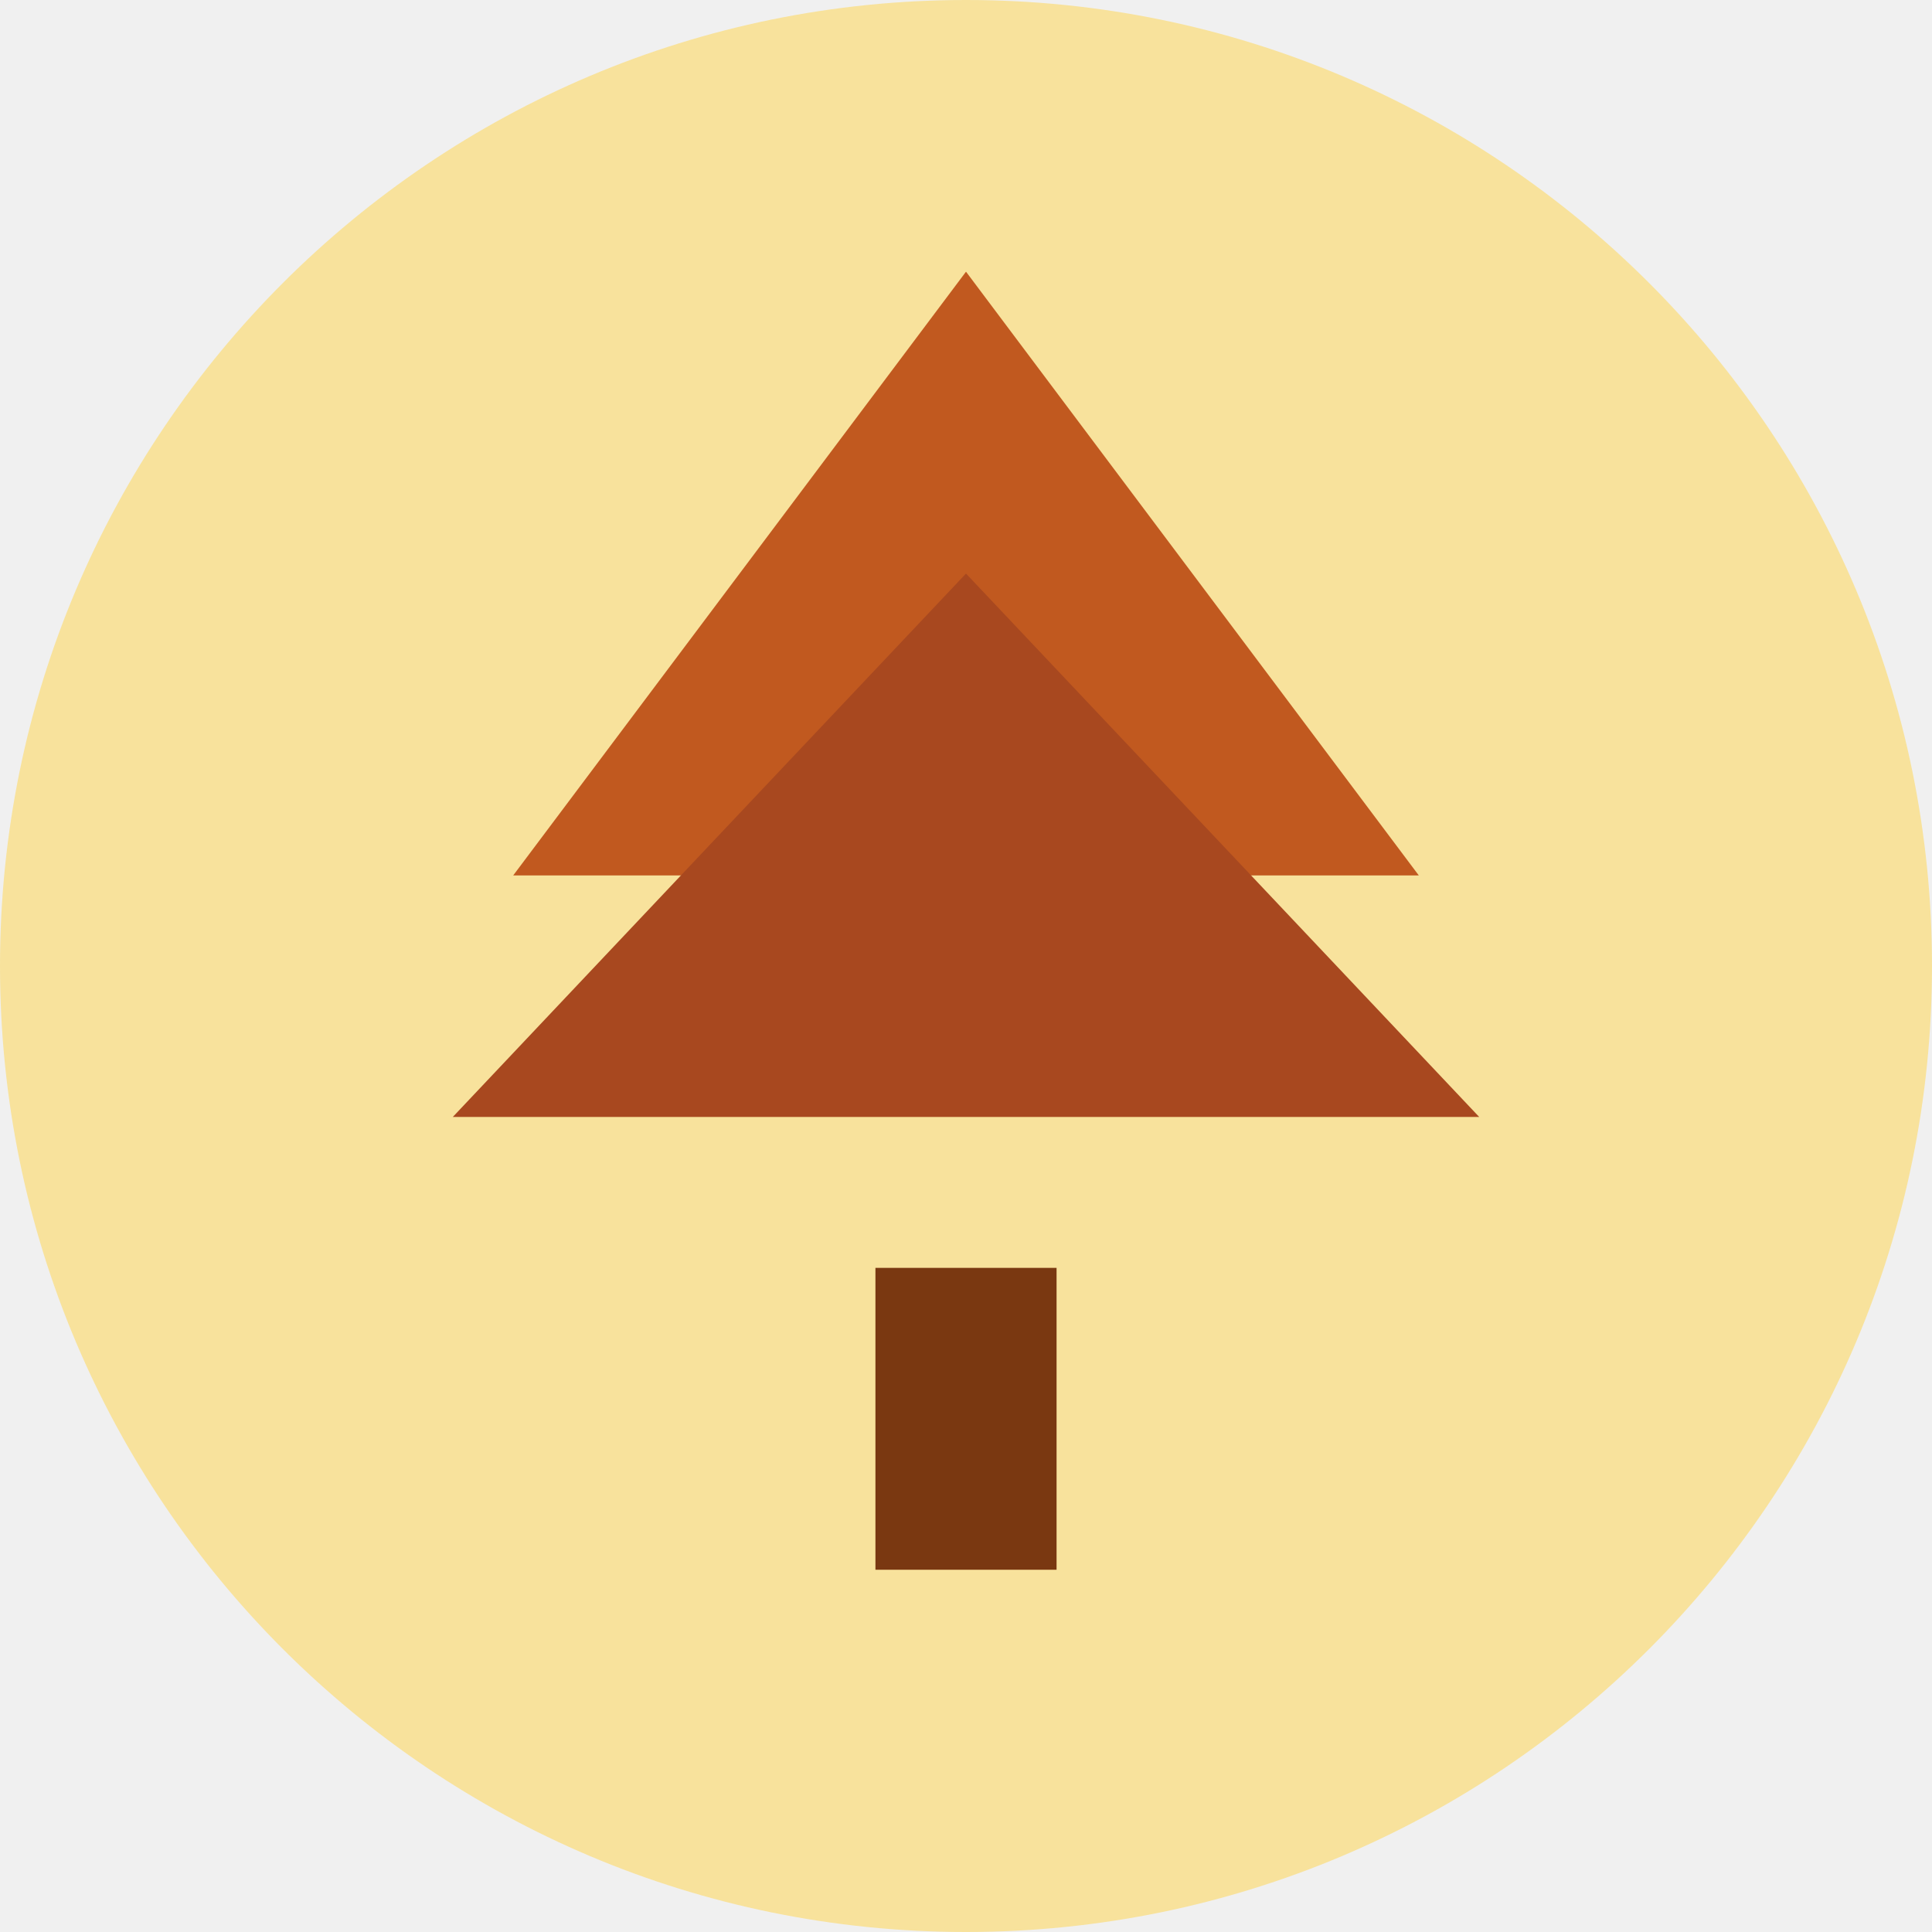
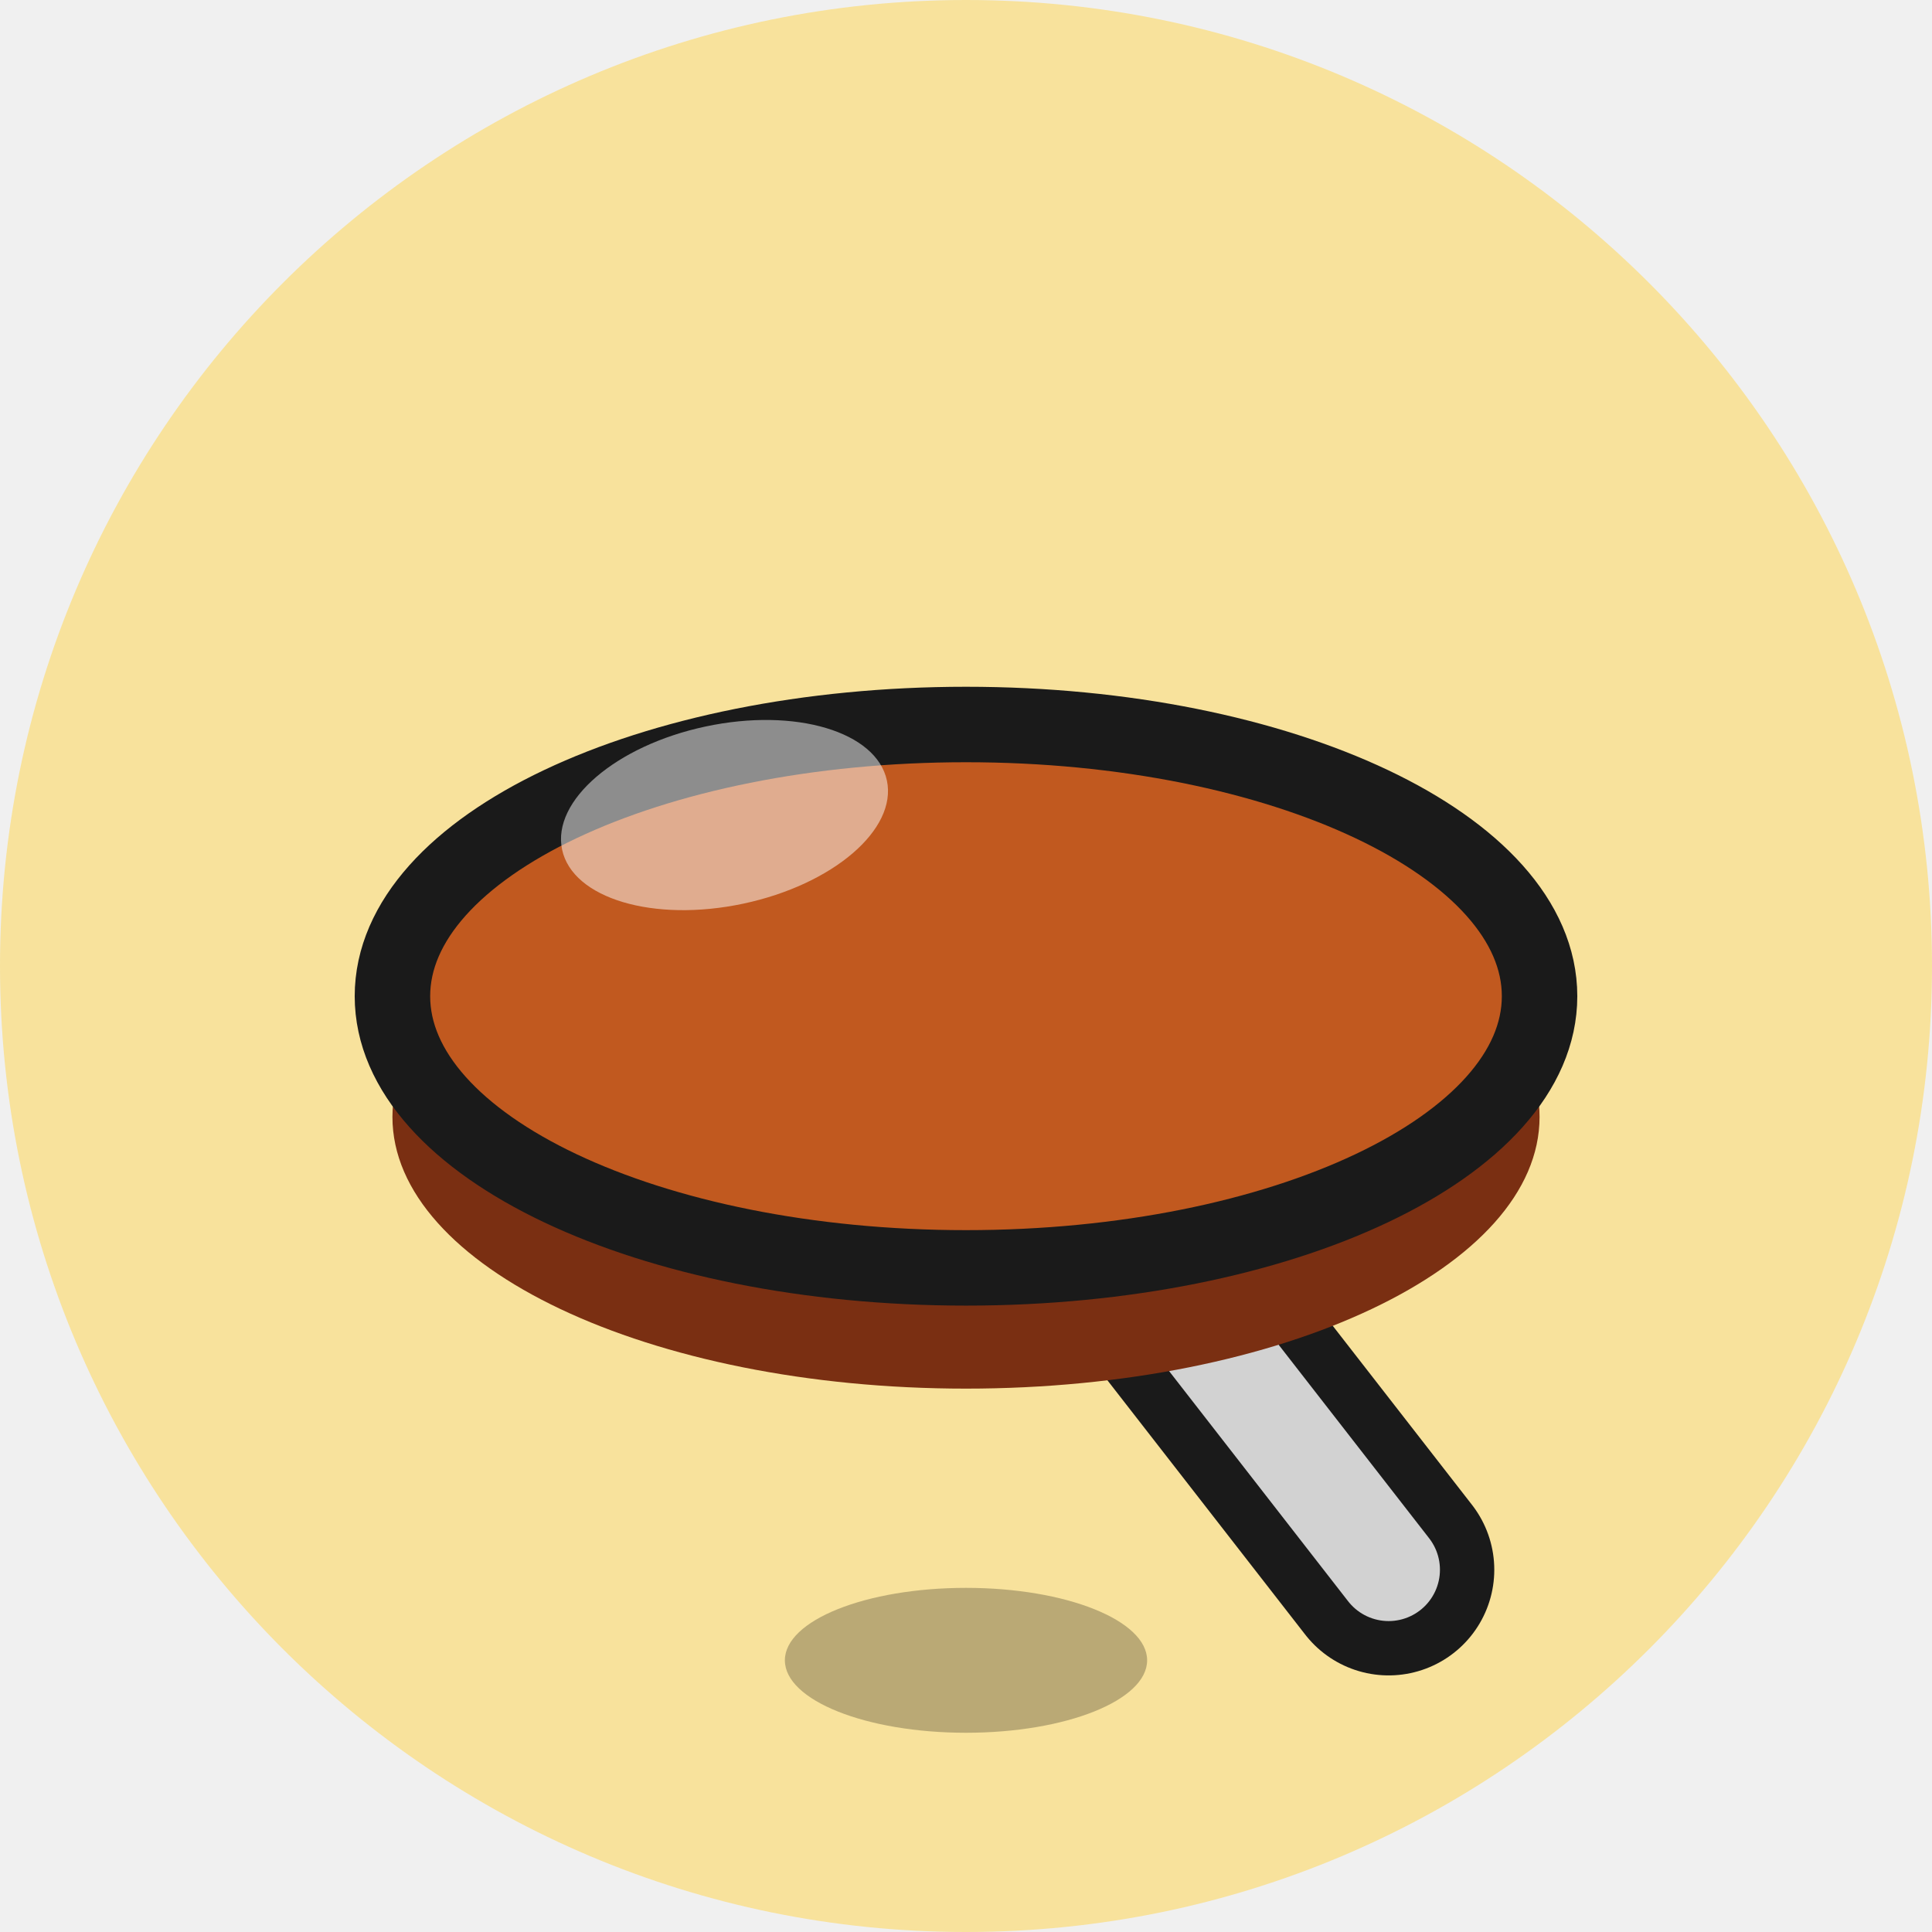
<svg xmlns="http://www.w3.org/2000/svg" viewBox="0 0 64 64">
  <circle cx="32" cy="32" r="32" fill="#F8E29C" />
-   <rect x="29" y="42" width="6" height="10" fill="#7A3811" />
-   <polygon points="32,9 17,29 47,29" fill="#C1591F" />
-   <polygon points="32,19 15,37 49,37" fill="#A8481F" />
+   <ellipse cx="32" cy="55" rx="6" ry="2.4" fill="rgba(0,0,0,0.25)" />
+   <path d="M32 34 L46 52" stroke="#1a1a1a" stroke-width="7" stroke-linecap="round" />
+   <path d="M32 34 L46 52" stroke="#D2D2D2" stroke-width="3.4" stroke-linecap="round" />
+   <ellipse cx="32" cy="37" rx="19" ry="9" fill="#7A2F12" />
+   <ellipse cx="32" cy="33" rx="19" ry="9" fill="#C1591F" stroke="#1a1a1a" stroke-width="2.5" />
+   <ellipse cx="24" cy="27" rx="5.5" ry="3" fill="#fff" opacity="0.5" transform="rotate(-12 24 27)" />
</svg>
